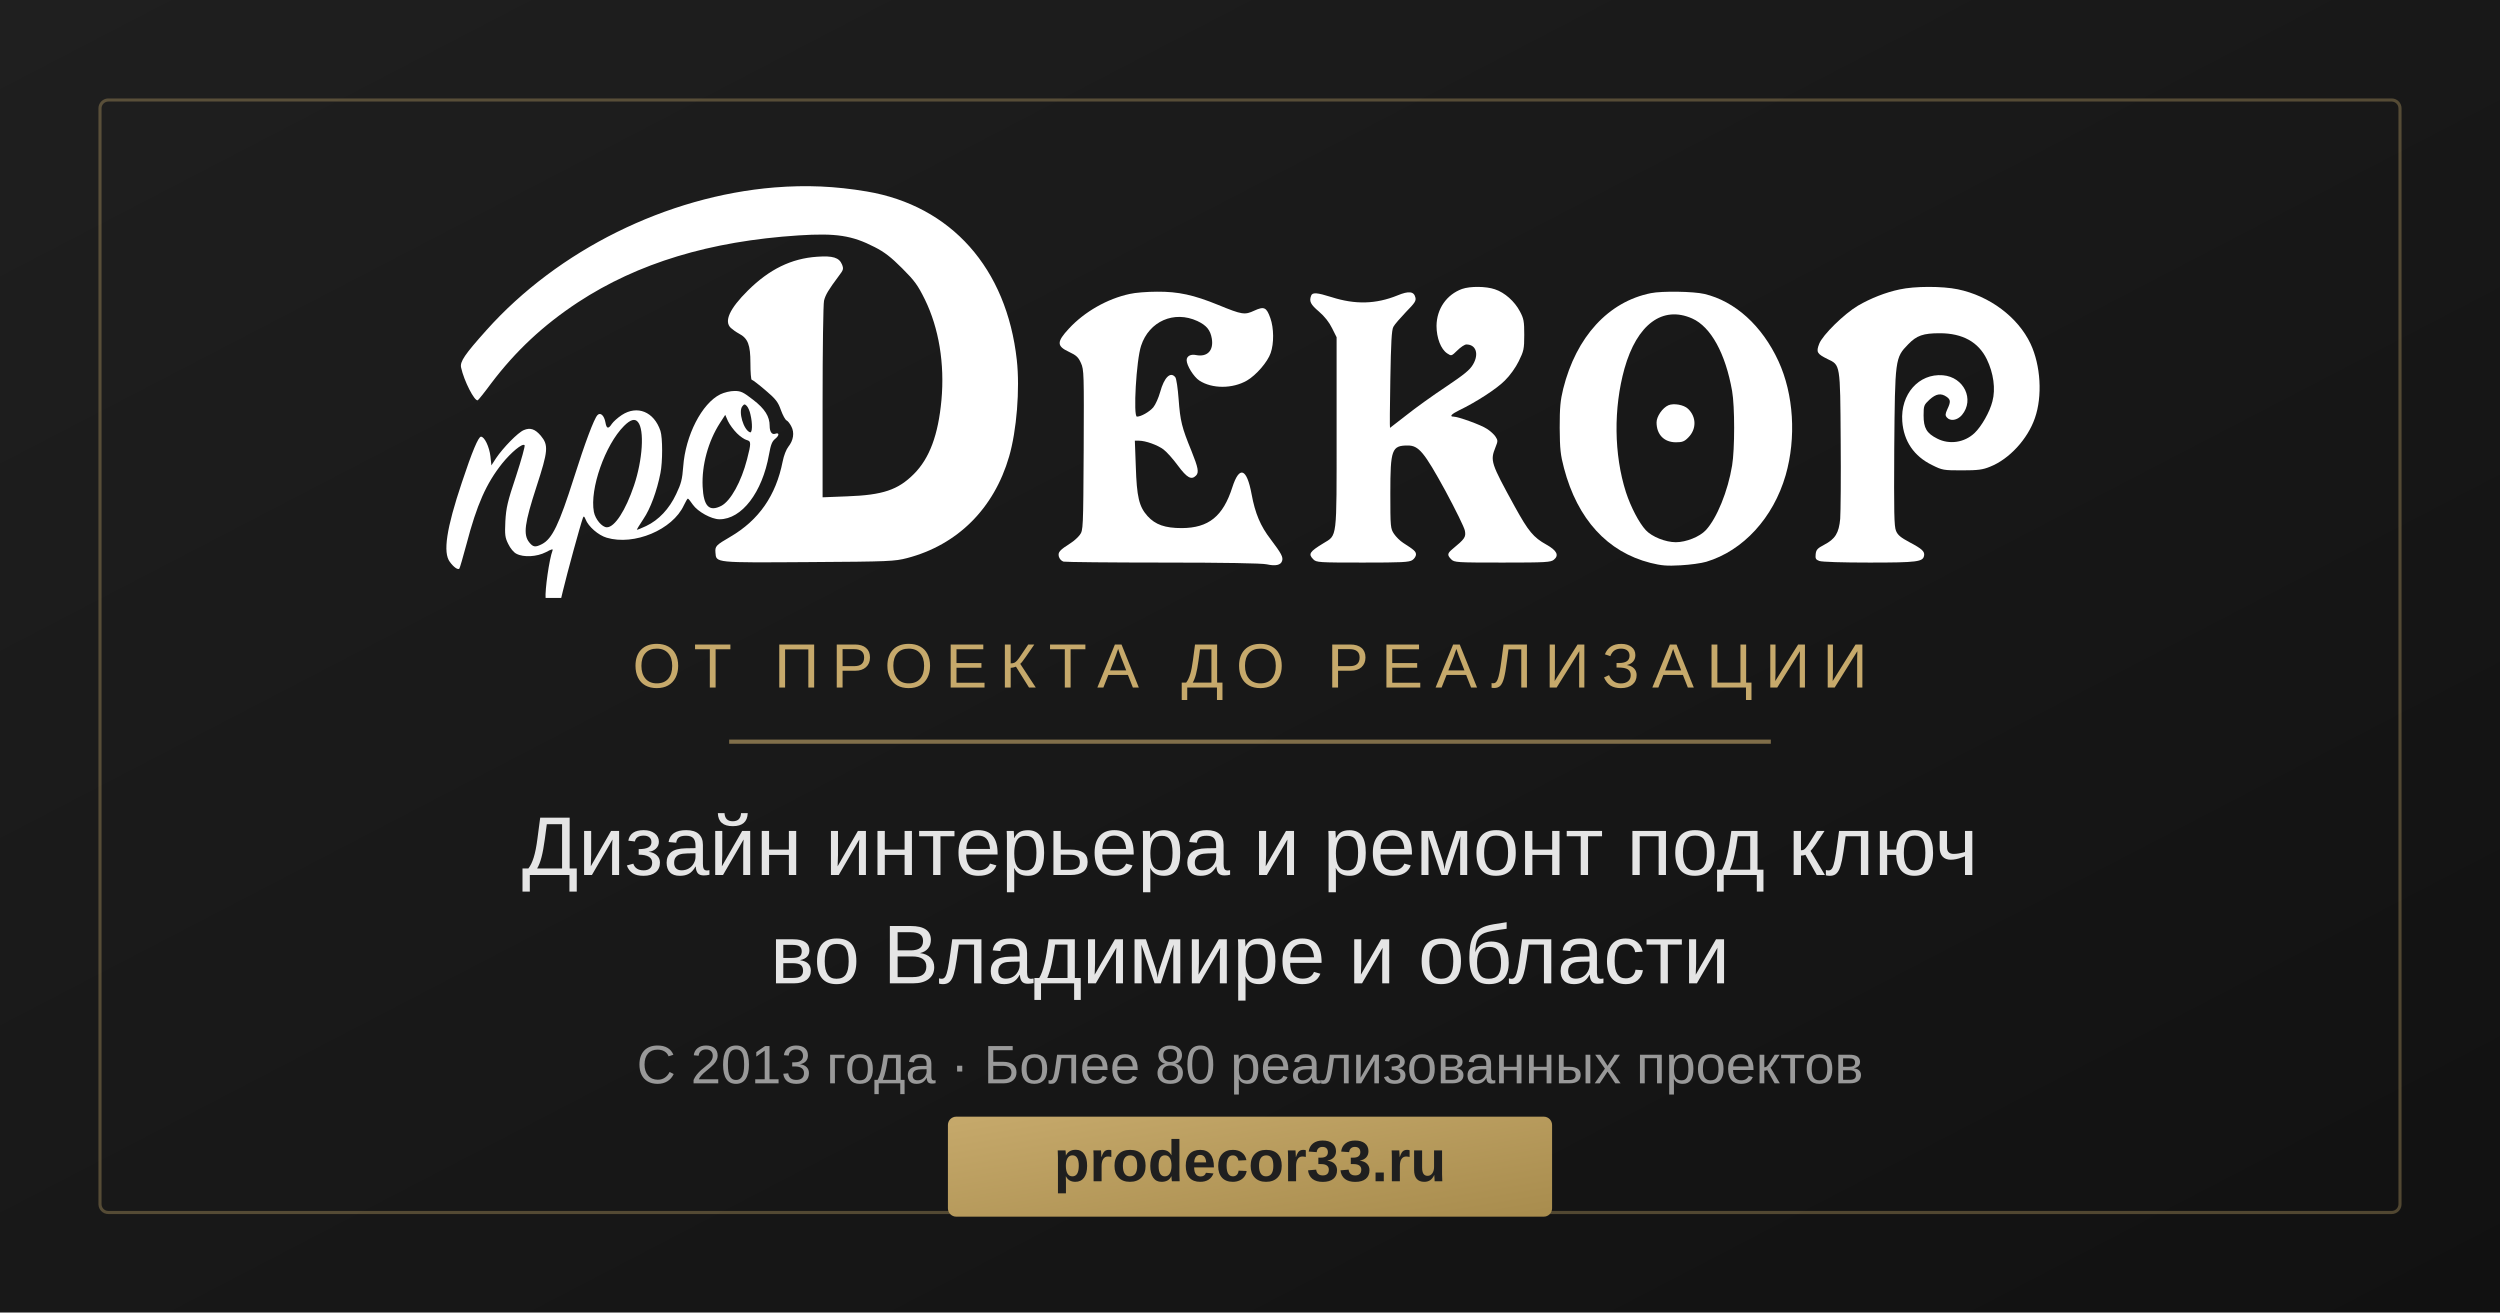
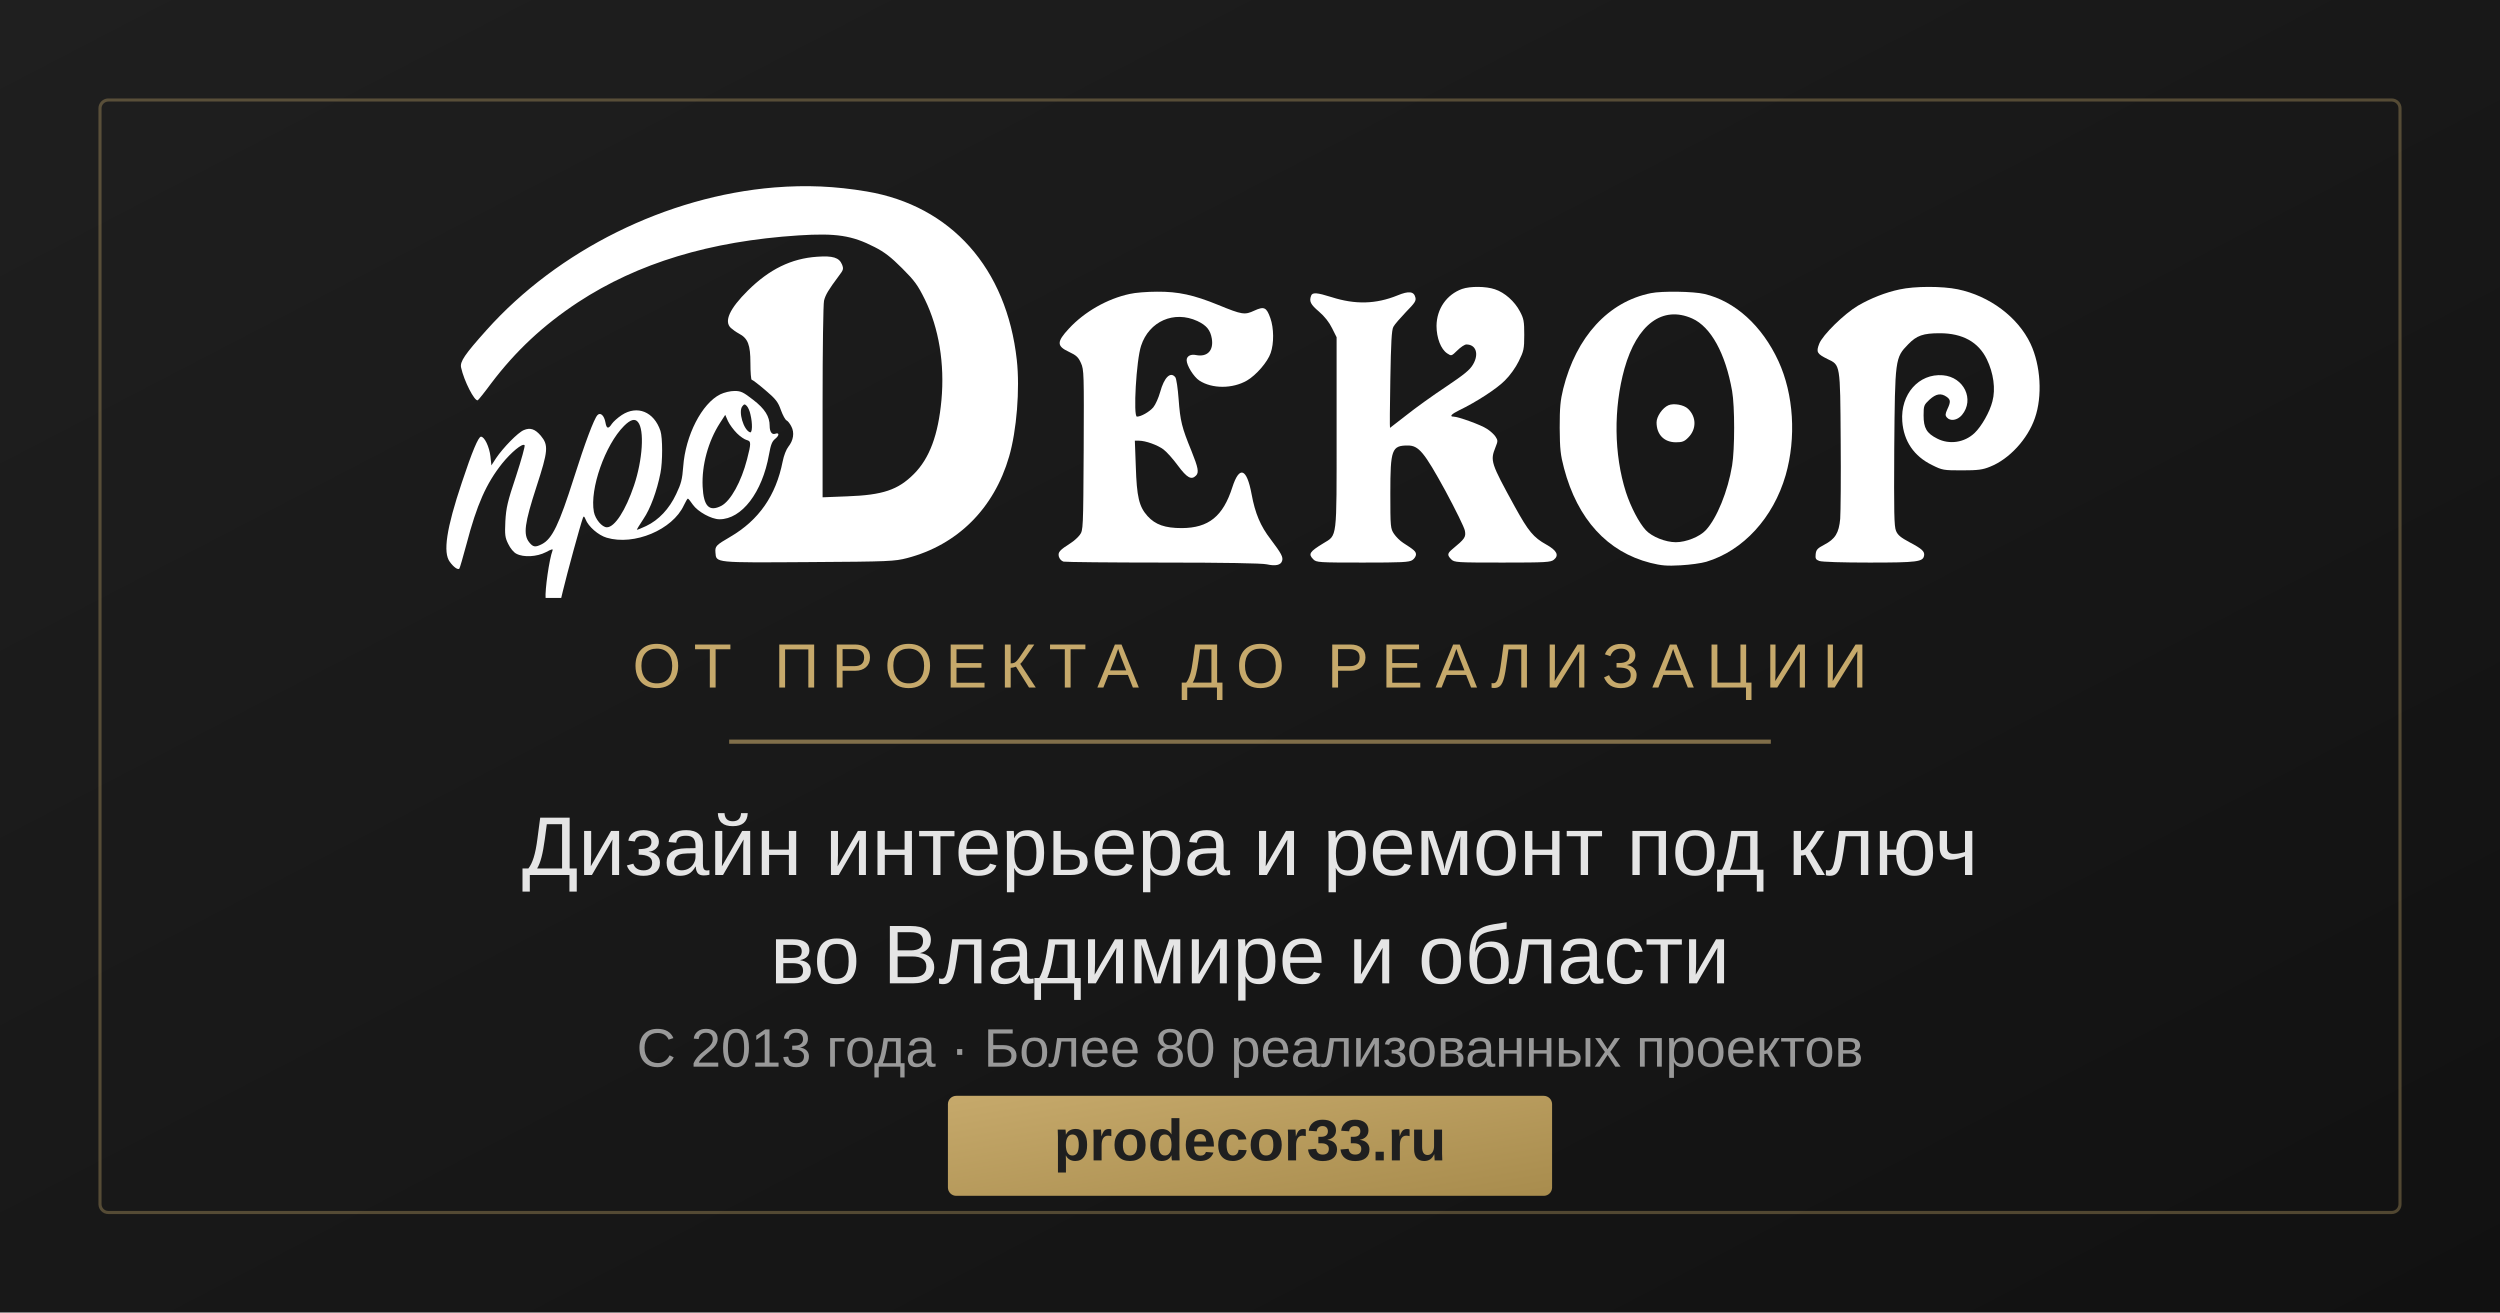
<svg xmlns="http://www.w3.org/2000/svg" width="1200" height="630" viewBox="0 0 1200 630">
  <defs>
    <linearGradient id="bg" x1="0" y1="0" x2="1" y2="1">
      <stop offset="0" stop-color="#1F1F1F" />
      <stop offset="1" stop-color="#111111" />
    </linearGradient>
    <linearGradient id="gold" x1="0" y1="0" x2="1" y2="1">
      <stop offset="0" stop-color="#C6A96B" />
      <stop offset="1" stop-color="#A88C4D" />
    </linearGradient>
  </defs>
  <rect width="1200" height="630" fill="url(#bg)" />
  <rect x="48" y="48" width="1104" height="534" rx="4" fill="none" stroke="#C6A96B" stroke-opacity="0.35" stroke-width="1.5" />
  <svg x="100" y="56" width="1000" height="231" viewBox="0 195 1299 300" preserveAspectRatio="xMidYMid meet" fill="#FFFFFF">
    <g transform="translate(0,947) scale(0.1,-0.1)">
      <path d="M3530 7079 c-671 -55 -1349 -390 -1796 -890 -136 -152 -166 -196 -158 -233 18 -83 84 -212 104 -204 4 2 42 49 84 106 152 201 324 362 541 505 374 245 823 381 1375 417 235 15 333 0 475 -73 61 -31 102 -63 171 -132 78 -78 97 -104 142 -195 87 -178 124 -400 103 -628 -20 -216 -74 -362 -172 -460 -99 -99 -193 -131 -416 -139 l-153 -6 0 594 c0 327 4 611 9 632 9 37 28 68 92 154 29 38 31 44 20 72 -18 43 -57 55 -155 48 -161 -11 -298 -78 -432 -211 -114 -113 -150 -192 -106 -233 11 -10 33 -26 50 -35 57 -30 72 -70 72 -185 0 -57 4 -103 8 -103 5 0 43 -29 85 -65 65 -55 79 -73 97 -124 12 -33 28 -62 36 -65 7 -3 20 -19 29 -37 21 -39 13 -87 -18 -126 -13 -16 -29 -56 -36 -93 -42 -212 -148 -365 -326 -469 -91 -53 -96 -59 -93 -99 5 -64 -8 -63 583 -59 504 3 534 5 612 25 314 82 542 309 636 633 47 161 68 421 48 602 -63 572 -409 962 -936 1051 -197 33 -374 41 -575 25z" />
      <path d="M7817 6446 c-96 -35 -158 -124 -159 -230 0 -75 27 -146 67 -172 26 -17 26 -17 63 19 21 21 46 37 56 37 60 0 80 -59 42 -124 -20 -35 -55 -63 -171 -141 -80 -53 -190 -132 -245 -176 -55 -43 -101 -79 -102 -79 -2 0 -1 136 2 302 4 229 8 309 19 328 7 14 43 55 78 92 56 57 65 70 59 92 -9 37 -41 41 -111 12 -135 -55 -264 -58 -411 -11 -92 29 -120 31 -128 9 -13 -35 -4 -54 49 -99 35 -30 64 -67 82 -104 l28 -56 0 -595 c0 -675 5 -636 -83 -690 -87 -53 -95 -67 -62 -100 19 -19 33 -20 308 -20 244 0 291 2 310 16 12 8 22 24 22 34 0 19 -11 29 -80 73 -19 12 -45 38 -57 56 -22 33 -23 42 -23 253 0 274 9 298 109 298 68 0 102 -41 234 -282 63 -117 119 -230 122 -250 7 -39 0 -50 -79 -115 -31 -26 -32 -37 -6 -63 19 -19 33 -20 319 -20 274 0 301 2 321 18 33 27 19 57 -47 94 -81 45 -112 83 -196 235 -152 277 -155 287 -121 373 15 37 15 42 0 65 -9 14 -33 36 -54 49 -35 24 -179 76 -208 76 -27 0 -13 16 34 39 108 52 236 135 286 186 32 31 68 82 87 121 31 63 34 76 34 164 0 84 -3 101 -27 146 -33 63 -95 118 -156 138 -55 19 -154 20 -205 2z" />
      <path d="M10545 6443 c-86 -18 -180 -55 -259 -101 -86 -51 -221 -183 -242 -238 -20 -52 -14 -62 52 -95 80 -38 79 -28 82 -504 2 -231 0 -453 -3 -492 -8 -89 -31 -126 -100 -162 -42 -22 -50 -31 -53 -59 -3 -27 1 -34 23 -42 15 -6 146 -10 313 -10 299 0 333 5 340 43 5 26 -13 43 -91 84 -54 29 -73 44 -84 71 -12 28 -13 116 -11 515 5 557 5 564 87 648 53 55 94 69 197 69 142 0 241 -55 293 -162 42 -86 56 -186 35 -263 -16 -65 -68 -156 -111 -197 -63 -60 -157 -74 -233 -35 -66 33 -85 66 -85 144 0 62 2 66 37 99 41 37 71 42 106 18 26 -18 27 -32 5 -78 -13 -29 -14 -38 -3 -51 21 -25 65 -19 94 15 80 96 13 237 -119 248 -150 12 -265 -118 -253 -287 9 -124 73 -218 186 -273 64 -32 71 -33 187 -33 100 0 129 4 175 23 119 47 234 172 279 303 48 137 36 329 -27 463 -79 167 -256 299 -454 340 -96 20 -269 20 -363 -1z" />
      <path d="M5745 6415 c-140 -30 -282 -111 -379 -216 -77 -83 -77 -109 0 -145 47 -22 59 -34 75 -70 19 -41 19 -69 17 -543 -3 -489 -3 -500 -24 -528 -11 -15 -36 -38 -55 -50 -72 -46 -82 -58 -76 -85 4 -15 16 -28 29 -32 13 -3 293 -6 623 -6 374 0 617 -4 645 -11 54 -12 87 -5 95 21 8 24 -4 46 -71 135 -64 83 -97 162 -119 281 -30 163 -76 180 -120 44 -58 -182 -148 -254 -315 -255 -105 0 -165 21 -214 75 -53 59 -67 120 -73 308 l-6 162 25 0 c42 0 117 -27 154 -55 20 -15 60 -60 90 -101 56 -75 83 -91 112 -62 20 20 14 49 -28 154 -60 146 -70 187 -80 322 -5 68 -14 130 -21 138 -30 37 -69 -1 -94 -92 -10 -36 -29 -79 -43 -96 -24 -28 -76 -58 -102 -58 -24 0 -4 353 26 442 50 153 206 221 351 154 57 -27 81 -56 90 -110 12 -74 -28 -116 -99 -102 -33 7 -58 -7 -58 -32 0 -33 44 -104 79 -127 79 -52 207 -52 297 0 58 34 129 116 148 172 21 60 20 155 -2 217 -24 68 -39 75 -100 47 -60 -28 -75 -26 -224 35 -154 63 -250 84 -383 83 -60 0 -137 -6 -170 -14z" />
      <path d="M8995 6420 c-265 -53 -466 -272 -547 -596 -18 -74 -22 -116 -22 -244 1 -134 5 -168 27 -252 84 -318 271 -522 539 -590 69 -17 101 -20 188 -15 58 3 130 13 160 22 230 69 418 274 495 540 67 234 50 505 -45 711 -102 221 -271 374 -462 419 -68 16 -264 19 -333 5z m257 -158 c117 -52 208 -219 249 -452 17 -97 17 -362 0 -465 -26 -159 -95 -329 -164 -403 -38 -41 -123 -75 -187 -75 -64 0 -149 34 -187 75 -42 45 -94 145 -124 237 -75 235 -78 523 -9 771 78 276 238 394 422 312z" />
      <path d="M9104 5721 c-37 -16 -74 -70 -74 -107 0 -76 47 -124 121 -124 39 0 53 5 77 30 52 52 51 129 -2 179 -26 25 -89 36 -122 22z" />
      <path d="M3192 5789 c-115 -57 -217 -256 -231 -450 -6 -81 -13 -107 -44 -172 -43 -92 -109 -162 -187 -199 -30 -14 -56 -25 -58 -23 -1 1 17 31 41 67 43 63 84 174 106 286 14 70 14 220 0 263 -40 120 -145 162 -241 99 -26 -17 -53 -42 -62 -55 -22 -34 -33 -31 -40 9 -8 44 -32 65 -50 45 -21 -22 -78 -174 -146 -389 -93 -293 -136 -382 -200 -415 -41 -21 -55 -19 -79 11 -39 49 -29 119 45 347 73 224 76 259 27 318 -36 42 -66 52 -106 35 -37 -15 -129 -110 -173 -175 l-29 -45 -6 56 c-7 60 -37 123 -59 123 -16 0 -55 -92 -119 -285 -97 -289 -119 -438 -75 -496 23 -32 50 -51 59 -42 3 3 23 72 45 154 64 244 122 376 222 502 56 69 126 128 140 114 4 -4 -20 -91 -53 -192 -54 -161 -62 -198 -67 -282 -4 -85 -2 -102 18 -142 13 -27 34 -53 51 -61 45 -24 128 -19 184 10 35 19 46 22 41 10 -20 -52 -48 -246 -43 -299 5 -57 28 -105 55 -114 14 -4 12 -10 52 158 28 117 110 416 126 460 5 11 8 9 16 -10 17 -45 80 -100 132 -115 171 -51 411 50 481 202 11 23 22 42 25 42 3 0 17 -17 31 -38 31 -44 116 -91 166 -91 139 0 267 167 309 404 11 62 19 82 39 98 26 21 26 41 -1 31 -20 -7 -34 13 -34 49 0 59 -30 107 -103 163 -62 48 -76 55 -116 55 -27 0 -64 -9 -89 -21z m188 -125 c14 -57 12 -116 -2 -112 -41 14 -75 131 -48 163 11 14 15 14 27 2 8 -8 19 -32 23 -53z m-84 -118 c20 -20 48 -39 61 -42 28 -7 28 -19 2 -120 -36 -140 -102 -259 -160 -290 -76 -39 -111 -4 -117 120 -6 132 34 281 108 396 l33 51 17 -39 c10 -21 35 -55 56 -76z m-617 70 c41 -49 29 -236 -25 -396 -52 -154 -120 -260 -169 -260 -30 0 -72 50 -81 96 -27 142 70 418 188 536 40 40 68 48 87 24z" />
    </g>
  </svg>
  <text x="600" y="330" font-family="Verdana, Arial, sans-serif" font-size="30" letter-spacing="6" fill="#C6A96B" text-anchor="middle">
    ОТ ПРОЕКТА ДО РЕАЛИЗАЦИИ
  </text>
  <line x1="350" y1="356" x2="850" y2="356" stroke="#C6A96B" stroke-opacity="0.6" stroke-width="2" />
  <text x="600" y="420" font-family="Verdana, Arial, sans-serif" font-size="40" fill="#E5E5E5" text-anchor="middle">
    Дизайн интерьера и ремонт под ключ
  </text>
  <text x="600" y="472" font-family="Verdana, Arial, sans-serif" font-size="40" fill="#E5E5E5" text-anchor="middle">
    во Владимире и области
  </text>
-   <text x="600" y="520" font-family="Verdana, Arial, sans-serif" font-size="26" fill="#999999" text-anchor="middle">
+   <text x="600" y="512" font-family="Verdana, Arial, sans-serif" font-size="26" fill="#999999" text-anchor="middle">
    С 2013 года · Более 80 реализованных проектов
  </text>
-   <rect x="455" y="536" width="290" height="48" rx="4" fill="url(#gold)" />
-   <text x="600" y="567" font-family="Verdana, Arial, sans-serif" font-size="28" fill="#1F1F1F" font-weight="bold" text-anchor="middle">
+   <rect x="455" y="526" width="290" height="48" rx="4" fill="url(#gold)" />
+   <text x="600" y="557" font-family="Verdana, Arial, sans-serif" font-size="28" fill="#1F1F1F" font-weight="bold" text-anchor="middle">
    prodecor33.ru
  </text>
</svg>
